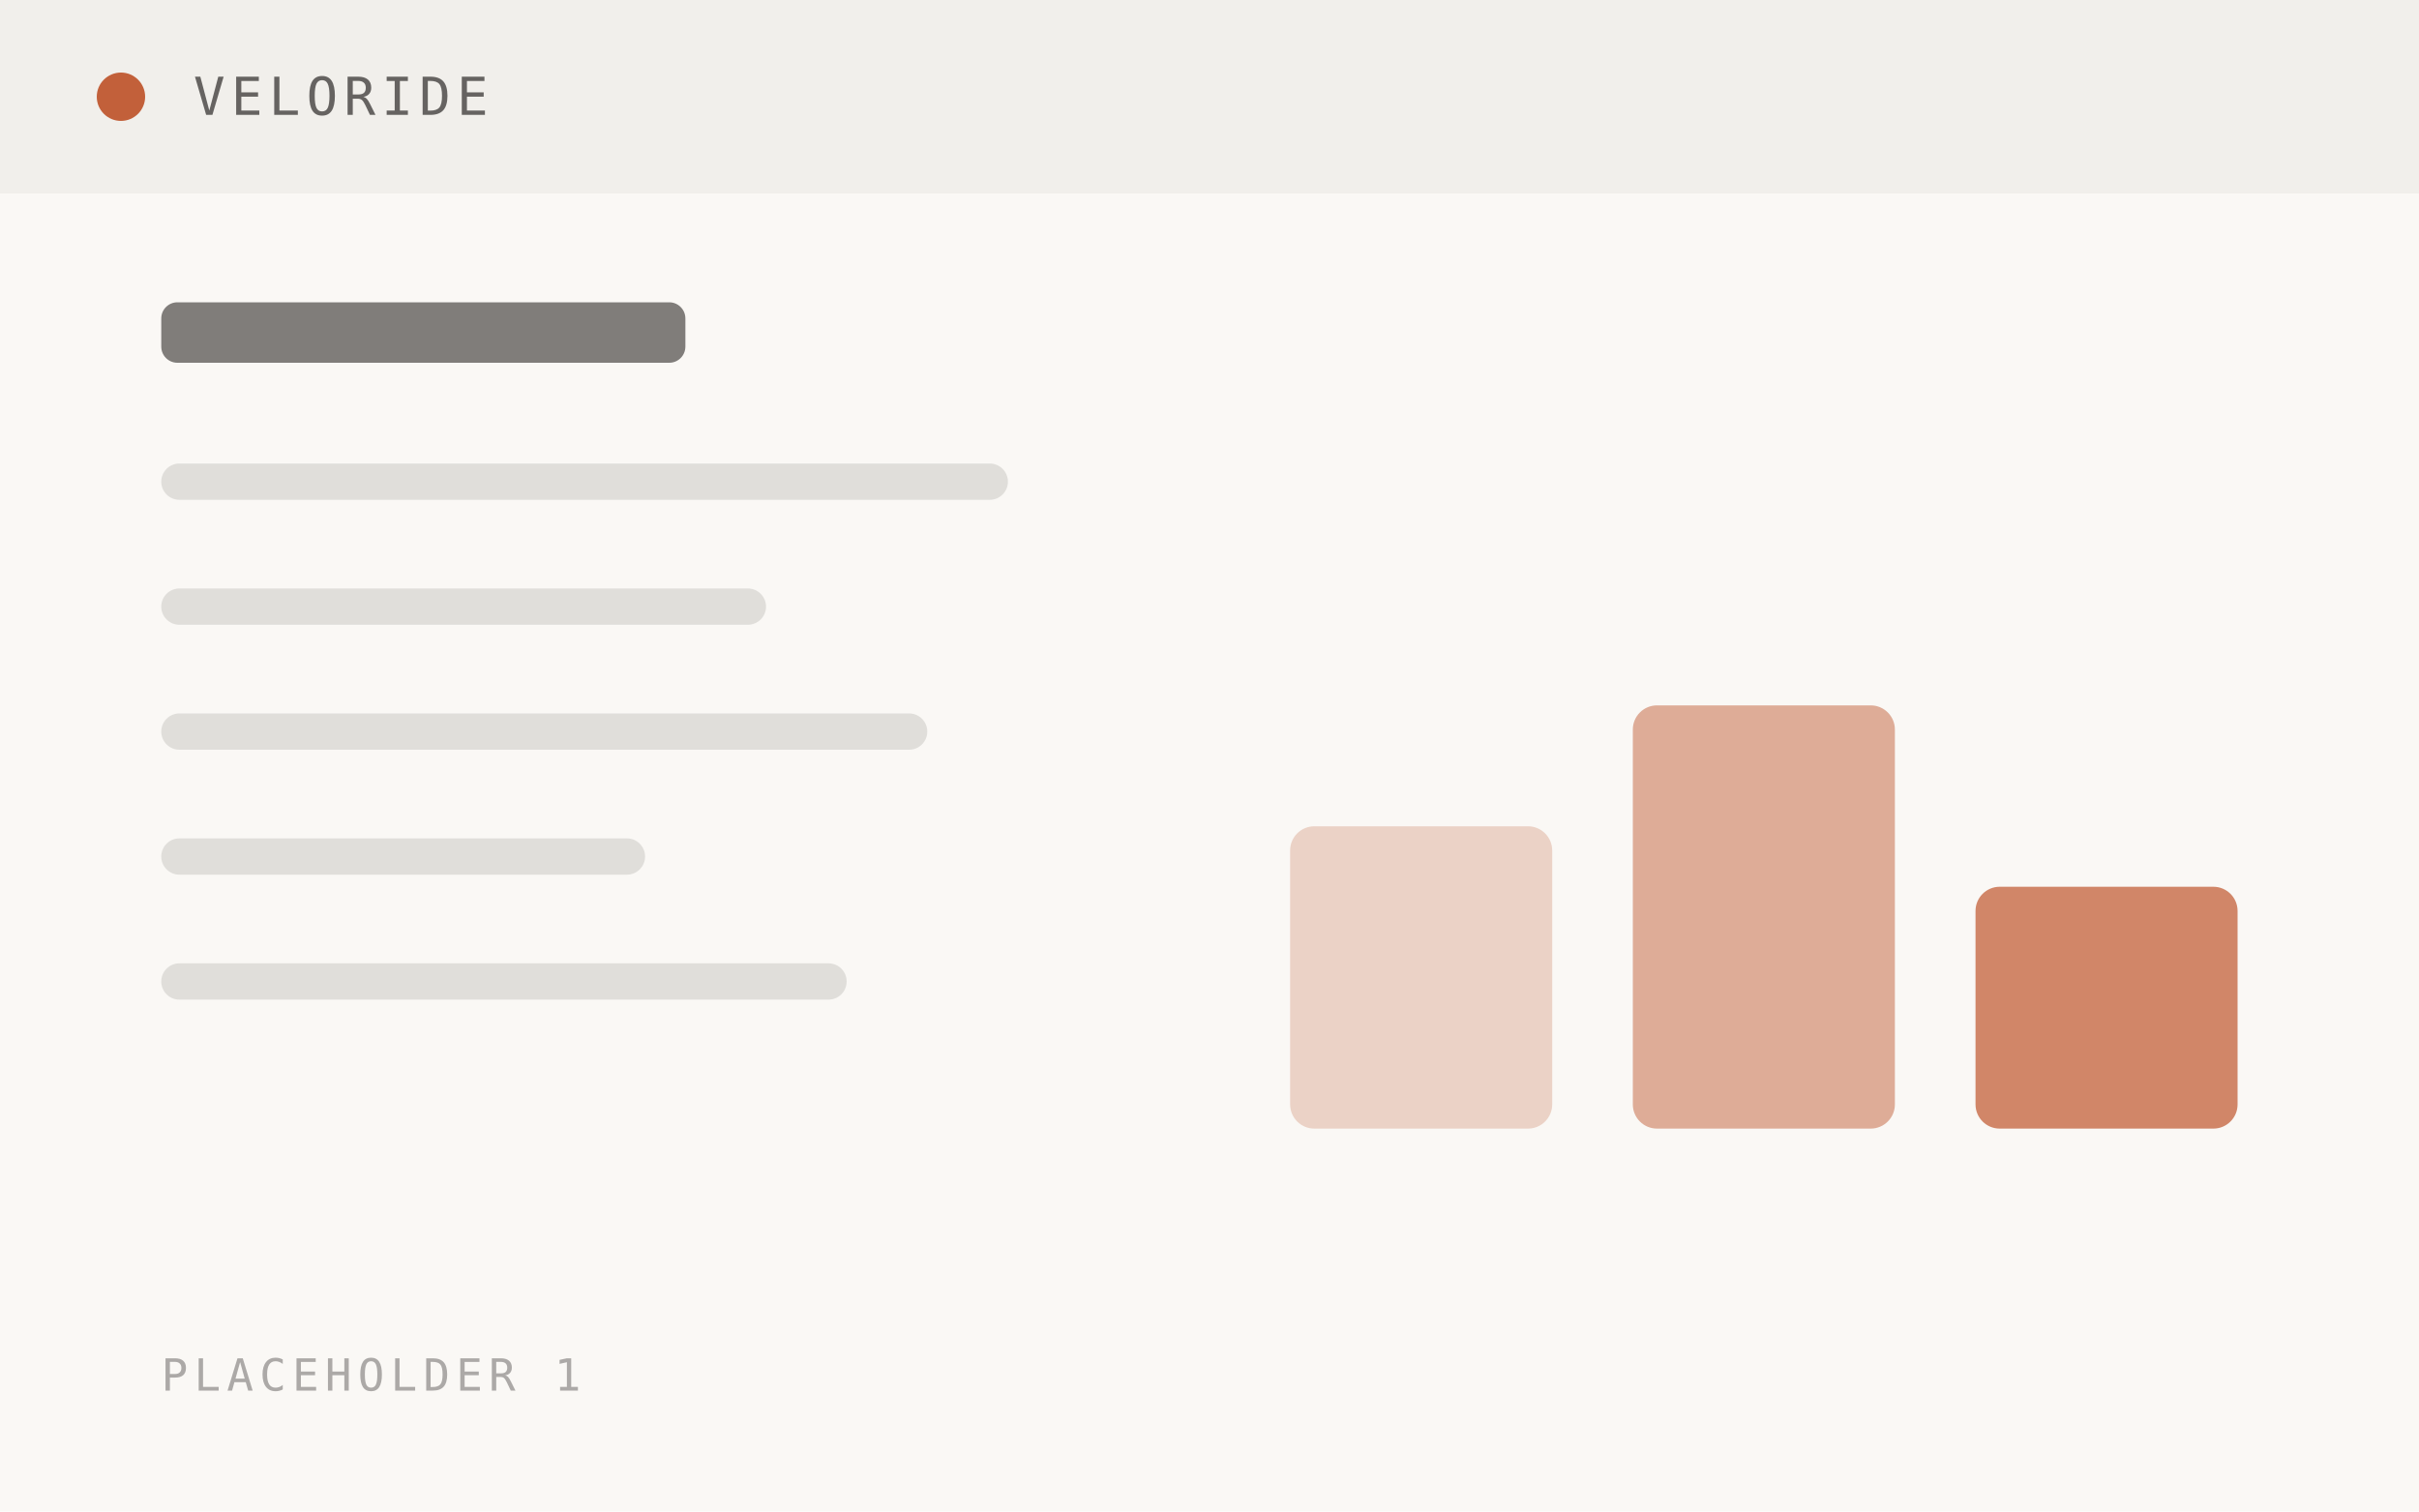
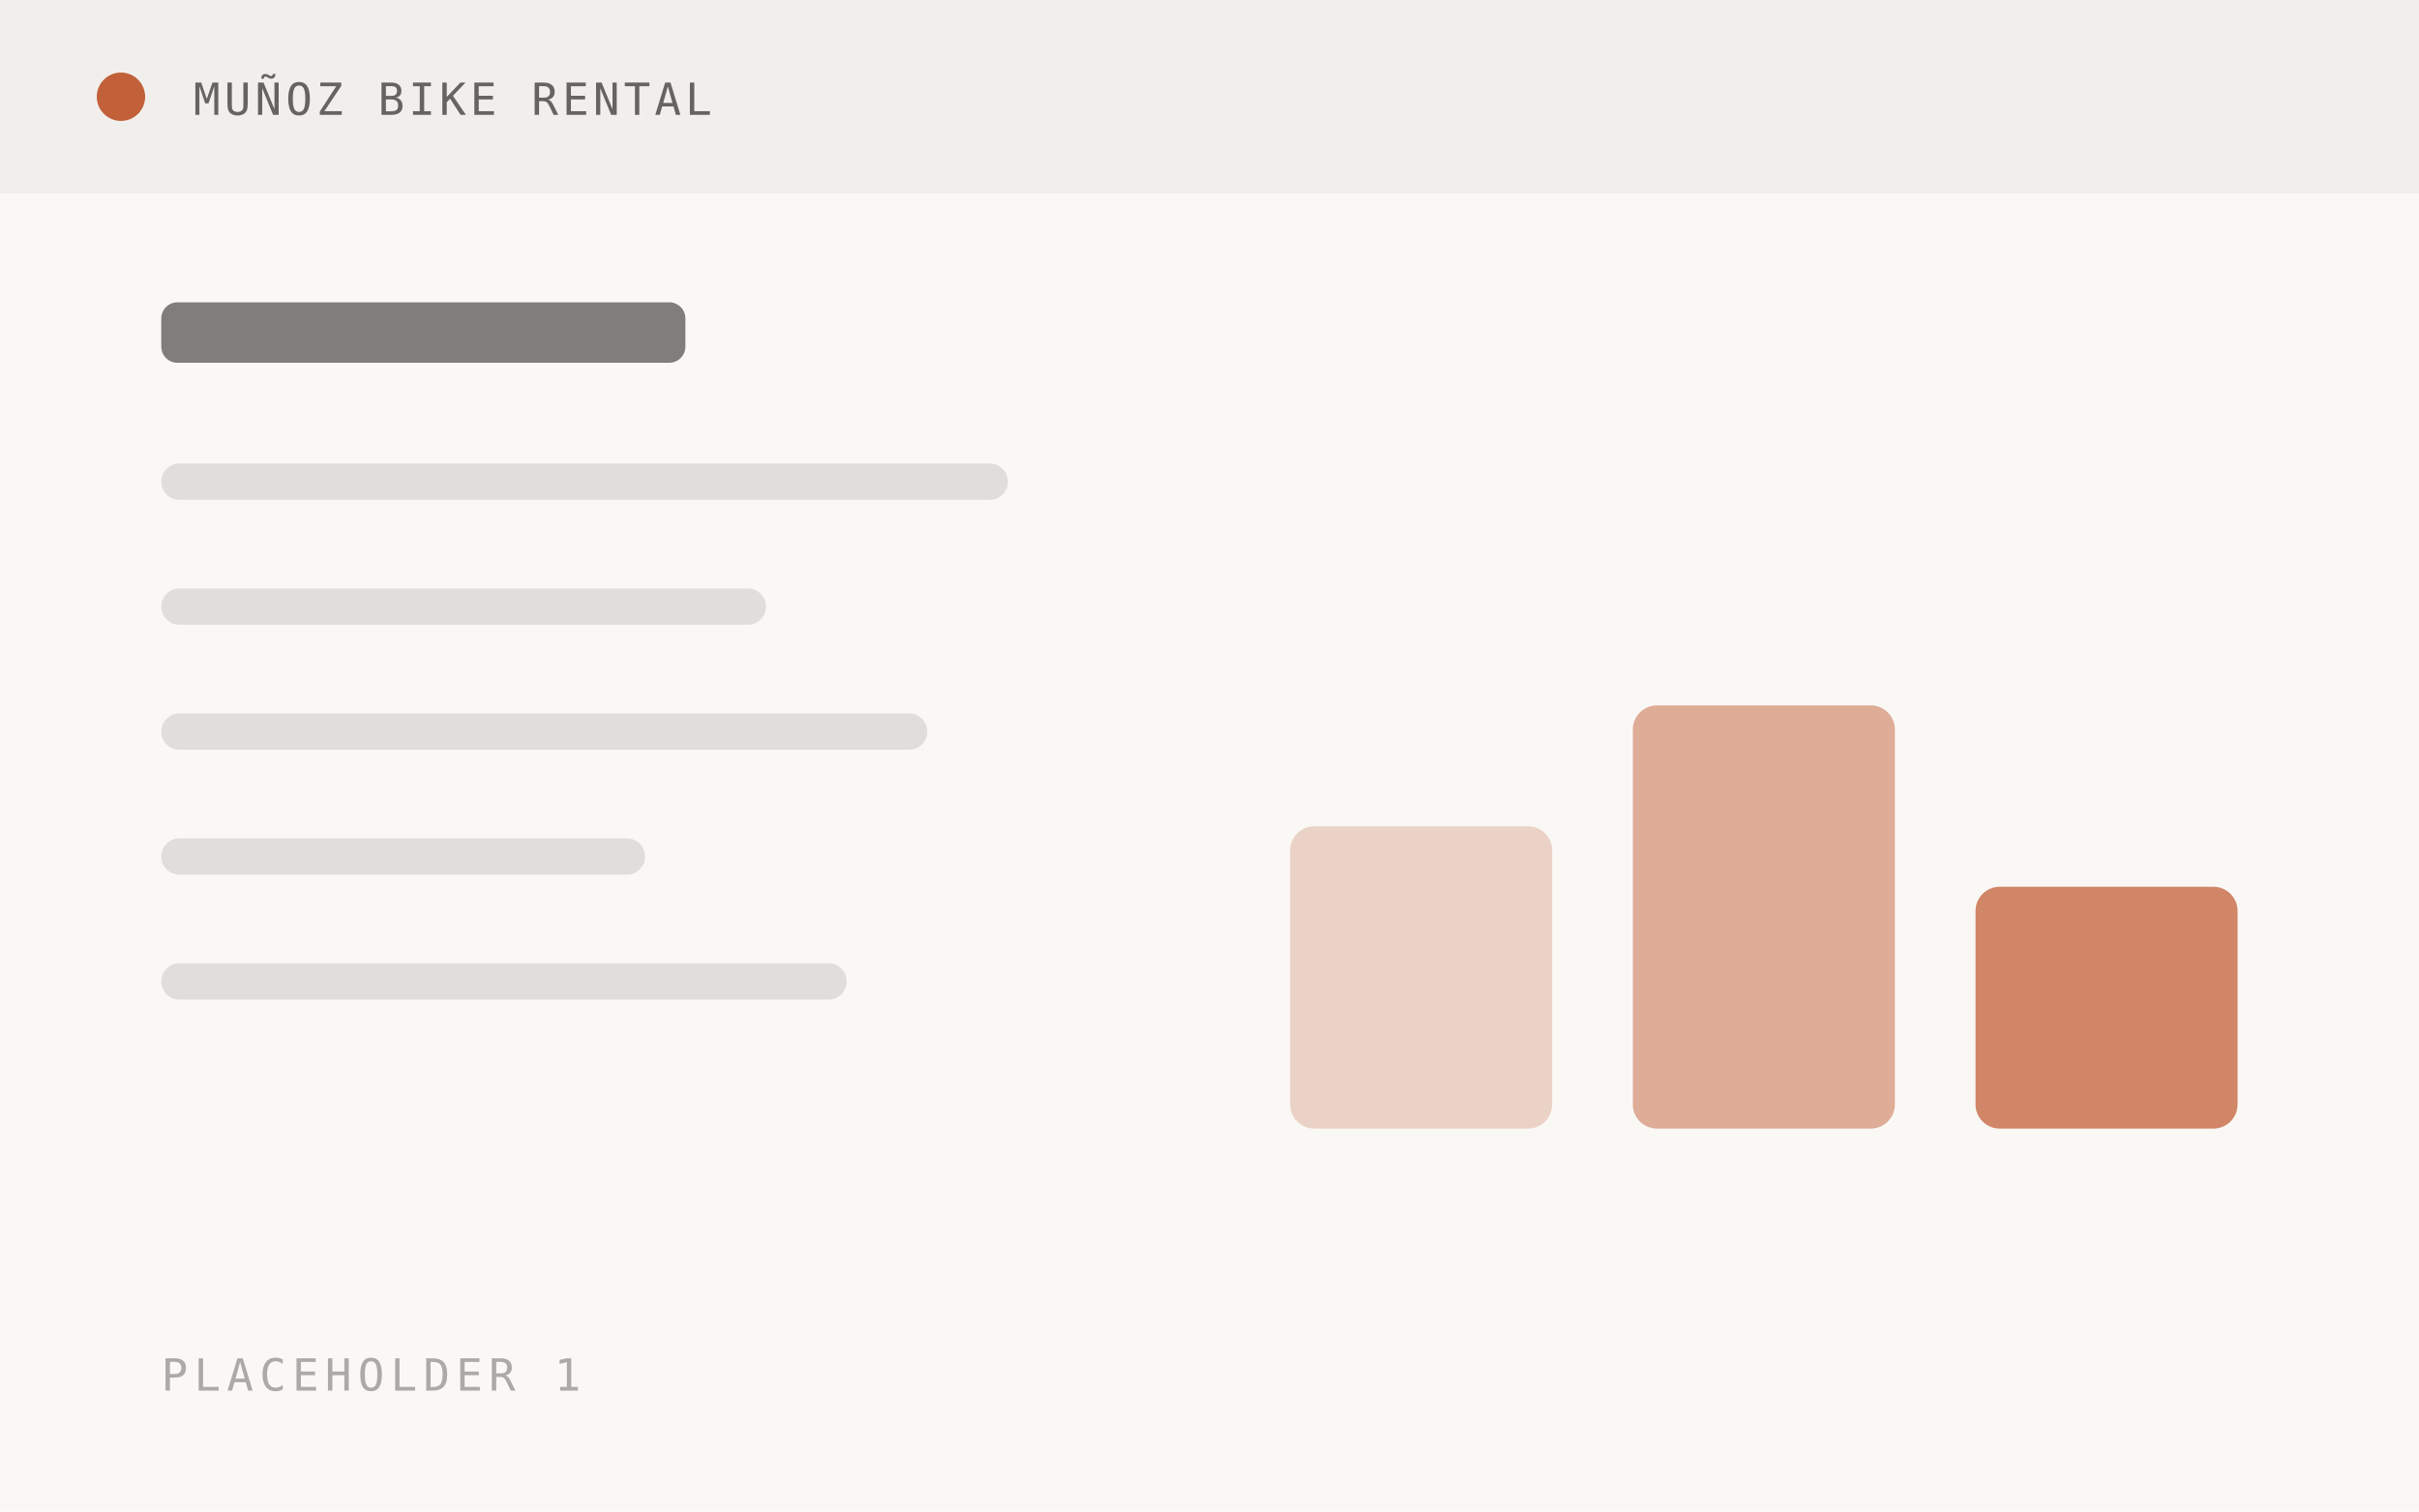
<svg xmlns="http://www.w3.org/2000/svg" width="1200" height="750" viewBox="0 0 1200 750" role="img">
  <rect width="1200" height="750" fill="#faf8f5" />
  <rect x="0" y="0" width="1200" height="96" fill="#1c1917" fill-opacity="0.04" />
  <circle cx="60" cy="48" r="12" fill="#c2603a" />
-   <text x="96" y="57" fill="#1c1917" fill-opacity="0.65" font-family="ui-monospace, monospace" font-size="26" letter-spacing="3">VELORIDE</text>
+   <text x="96" y="57" fill="#1c1917" fill-opacity="0.65" font-family="ui-monospace, monospace" font-size="22" letter-spacing="2">MUÑOZ BIKE RENTAL</text>
  <rect x="80" y="150" width="260" height="30" rx="8" fill="#1c1917" fill-opacity="0.55" />
  <rect x="80" y="230" width="420" height="18" rx="9" fill="#1c1917" fill-opacity="0.12" />
  <rect x="80" y="292" width="300" height="18" rx="9" fill="#1c1917" fill-opacity="0.12" />
  <rect x="80" y="354" width="380" height="18" rx="9" fill="#1c1917" fill-opacity="0.12" />
  <rect x="80" y="416" width="240" height="18" rx="9" fill="#1c1917" fill-opacity="0.12" />
  <rect x="80" y="478" width="340" height="18" rx="9" fill="#1c1917" fill-opacity="0.12" />
  <rect x="640" y="410" width="130" height="150" rx="12" fill="#c2603a" fill-opacity="0.25" />
  <rect x="810" y="350" width="130" height="210" rx="12" fill="#c2603a" fill-opacity="0.5" />
  <rect x="980" y="440" width="130" height="120" rx="12" fill="#c2603a" fill-opacity="0.75" />
  <text x="80" y="690" fill="#1c1917" fill-opacity="0.35" font-family="ui-monospace, monospace" font-size="22" letter-spacing="3">PLACEHOLDER 1</text>
</svg>
